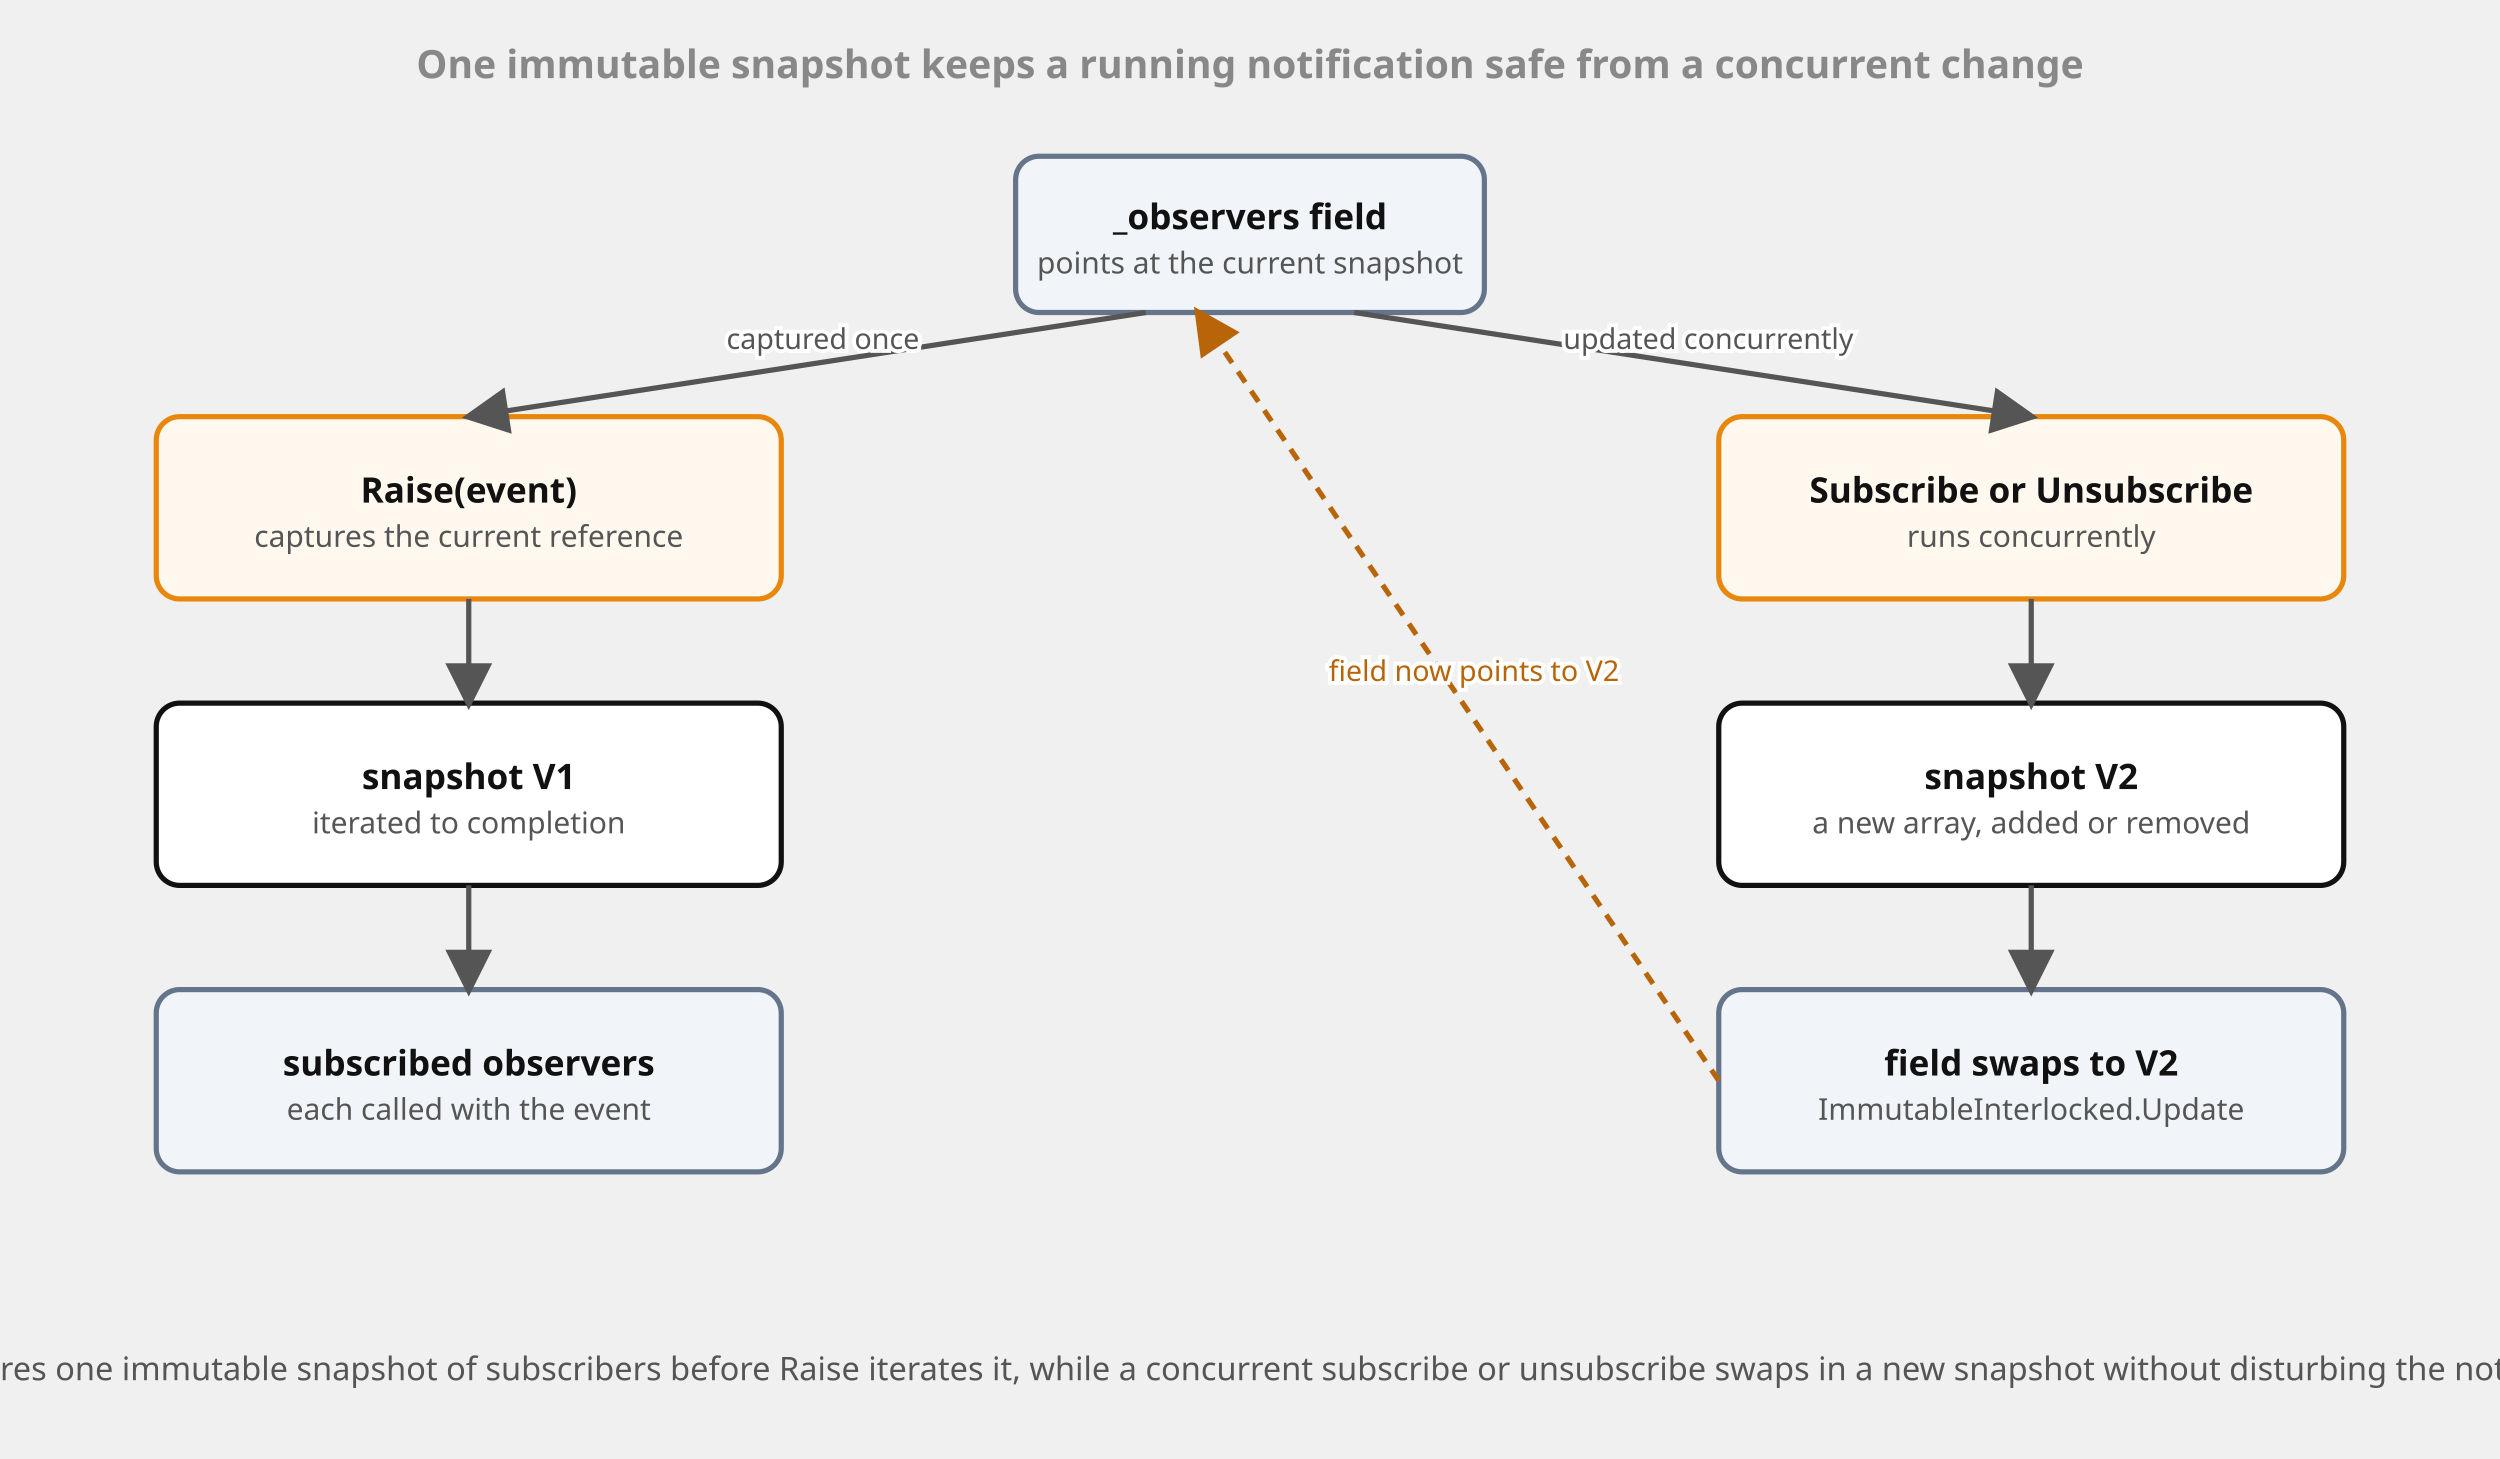
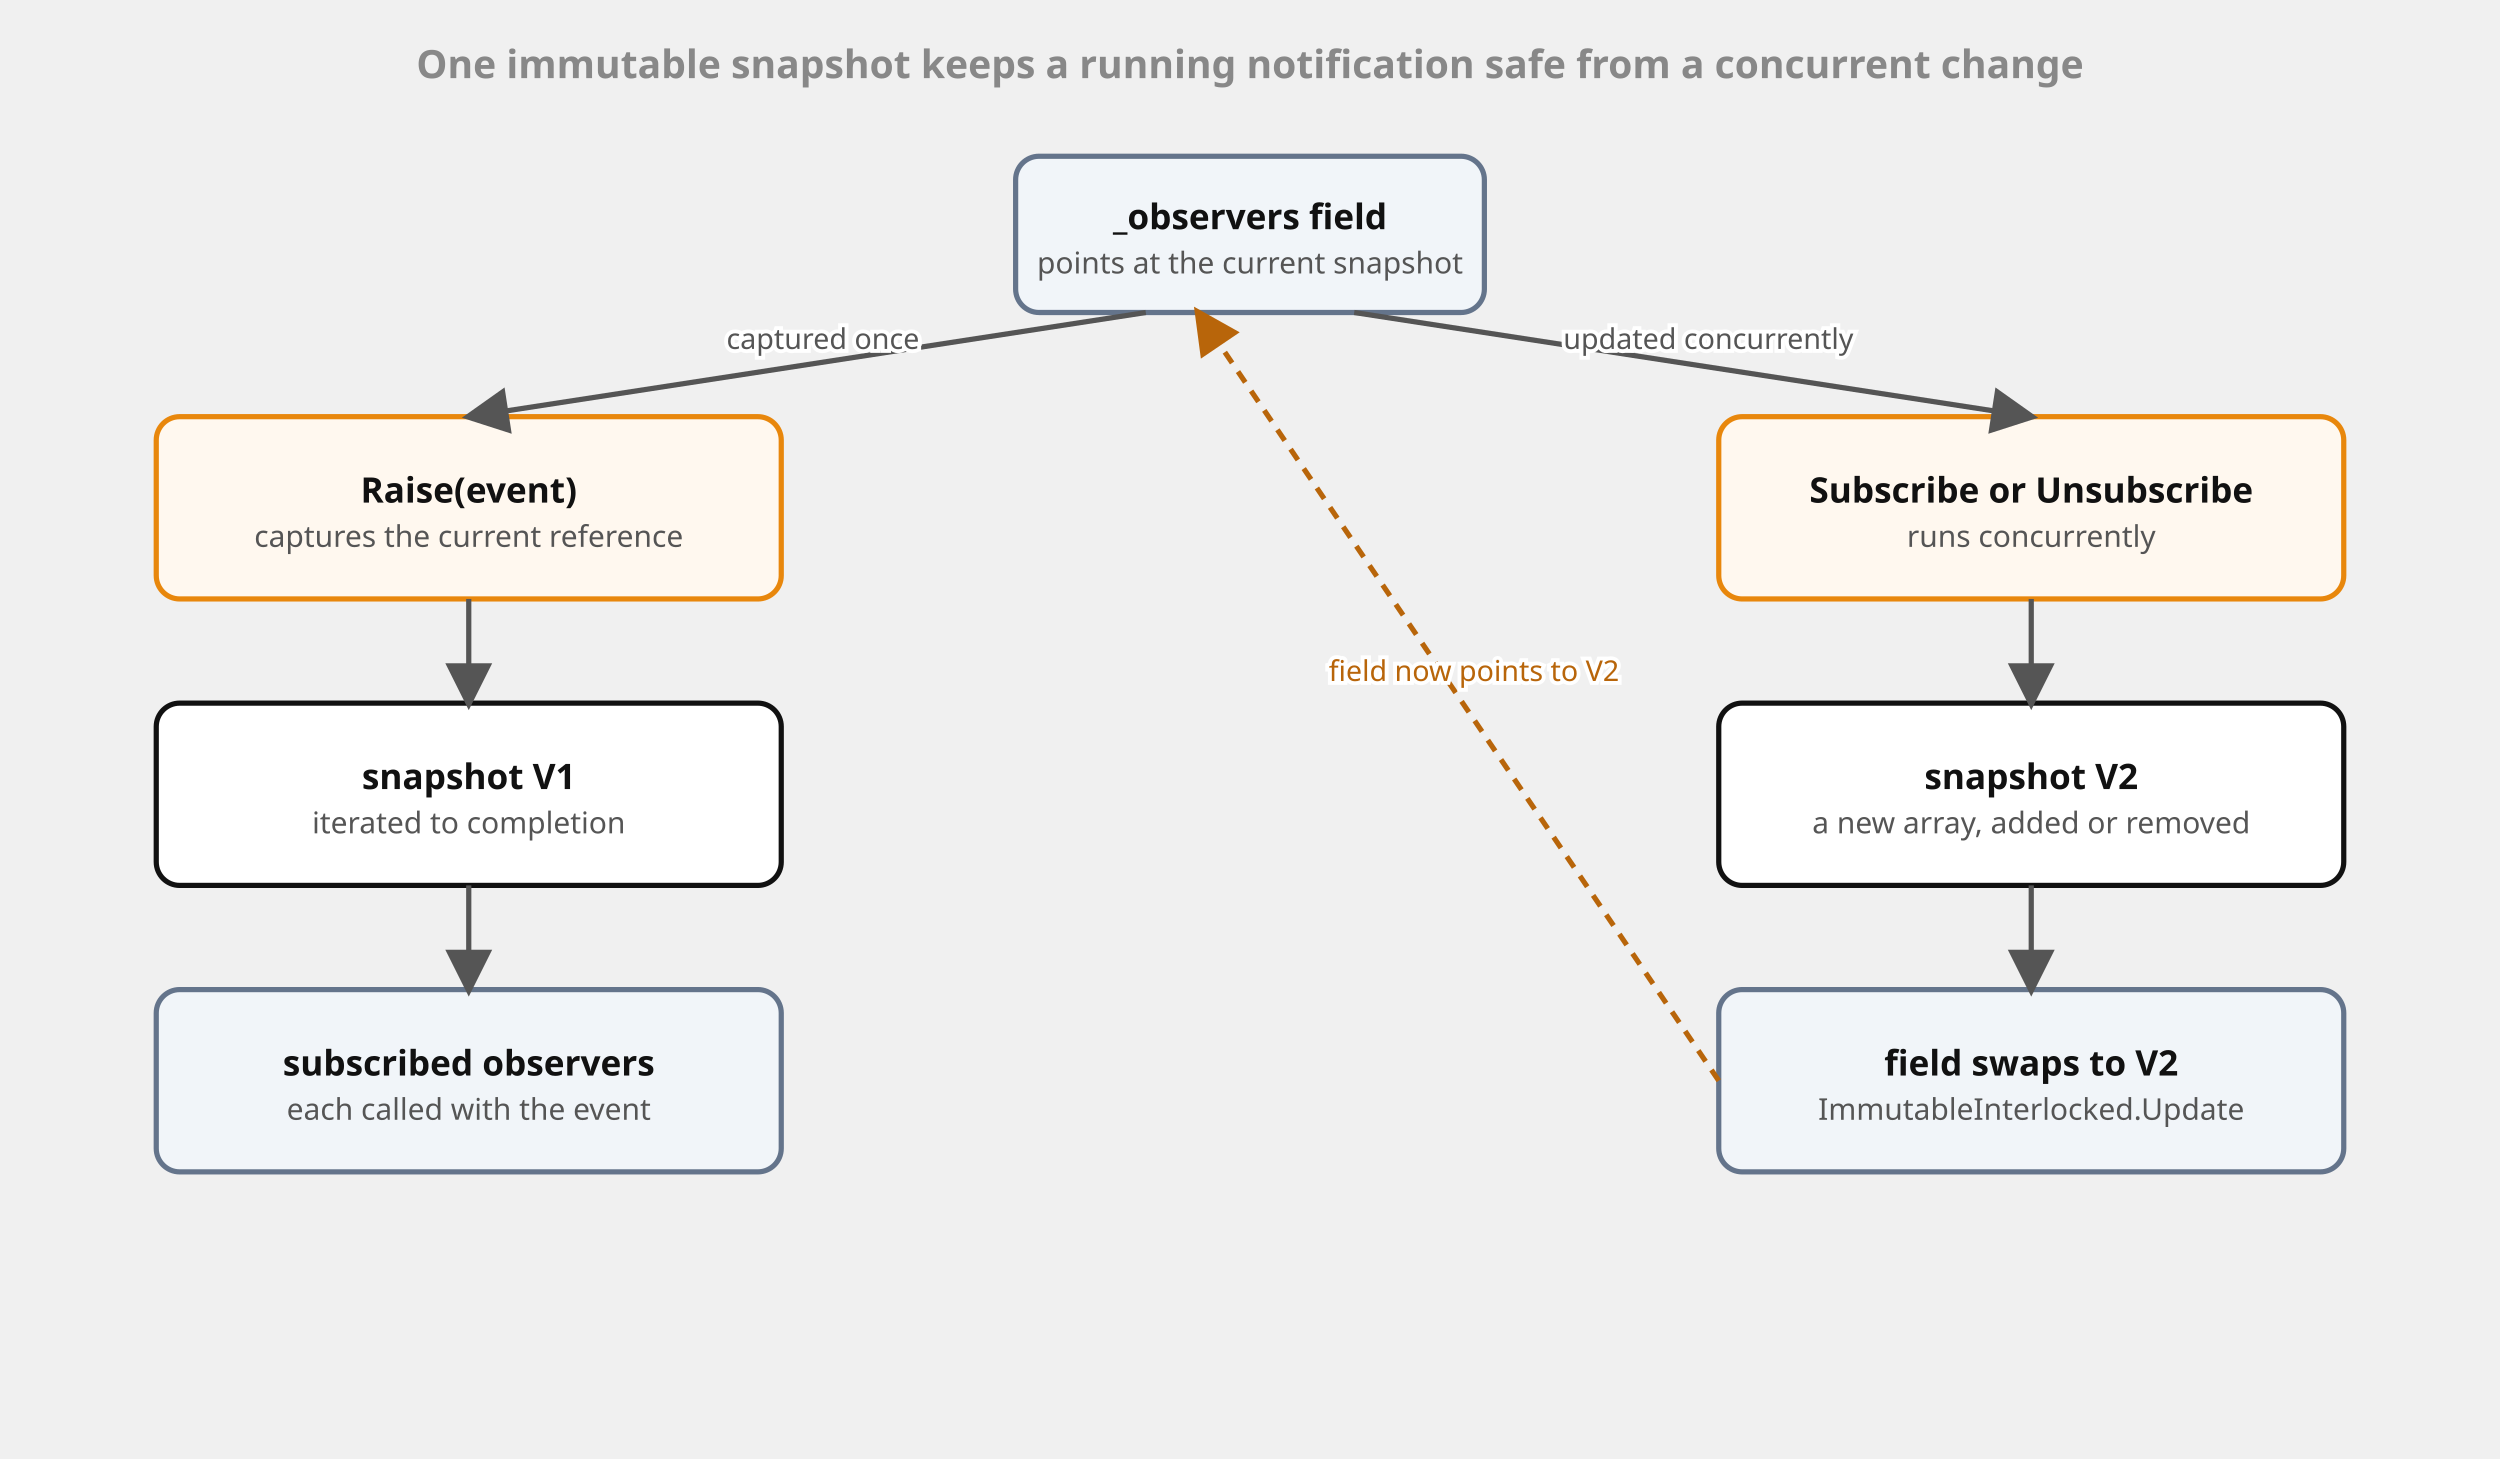
<svg xmlns="http://www.w3.org/2000/svg" viewBox="0 0 960 560" font-family="'Red Hat Text', system-ui, sans-serif" role="img">
  <defs>
    <marker id="a" viewBox="0 0 10 10" refX="8.5" refY="5" markerWidth="9" markerHeight="9" orient="auto-start-reverse">
      <path d="M0,0 L10,5 L0,10 z" fill="#555" />
    </marker>
    <marker id="am" viewBox="0 0 10 10" refX="8.5" refY="5" markerWidth="9" markerHeight="9" orient="auto-start-reverse">
      <path d="M0,0 L10,5 L0,10 z" fill="#b8650a" />
    </marker>
  </defs>
  <rect x="390" y="60" width="180" height="60" rx="9" fill="#f1f5f9" stroke="#64748b" stroke-width="2" />
  <text x="480.0" y="88.0" font-size="13.5" font-weight="700" fill="#111111" text-anchor="middle">_observers field</text>
  <text x="480.0" y="105.0" font-size="11.5" fill="#555555" text-anchor="middle">points at the current snapshot</text>
  <rect x="60" y="160" width="240" height="70" rx="9" fill="#fff8ef" stroke="#e8870c" stroke-width="2" />
  <text x="180.0" y="193.0" font-size="13.5" font-weight="700" fill="#111111" text-anchor="middle">Raise(event)</text>
  <text x="180.0" y="210.0" font-size="11.5" fill="#555555" text-anchor="middle">captures the current reference</text>
  <rect x="60" y="270" width="240" height="70" rx="9" fill="#ffffff" stroke="#111111" stroke-width="2" />
  <text x="180.0" y="303.0" font-size="13.5" font-weight="700" fill="#111111" text-anchor="middle">snapshot V1</text>
  <text x="180.0" y="320.0" font-size="11.5" fill="#555555" text-anchor="middle">iterated to completion</text>
  <rect x="60" y="380" width="240" height="70" rx="9" fill="#f1f5f9" stroke="#64748b" stroke-width="2" />
  <text x="180.0" y="413.0" font-size="13.5" font-weight="700" fill="#111111" text-anchor="middle">subscribed observers</text>
  <text x="180.0" y="430.0" font-size="11.5" fill="#555555" text-anchor="middle">each called with the event</text>
  <rect x="660" y="160" width="240" height="70" rx="9" fill="#fff8ef" stroke="#e8870c" stroke-width="2" />
  <text x="780.0" y="193.0" font-size="13.5" font-weight="700" fill="#111111" text-anchor="middle">Subscribe or Unsubscribe</text>
  <text x="780.0" y="210.0" font-size="11.5" fill="#555555" text-anchor="middle">runs concurrently</text>
  <rect x="660" y="270" width="240" height="70" rx="9" fill="#ffffff" stroke="#111111" stroke-width="2" />
  <text x="780.0" y="303.0" font-size="13.5" font-weight="700" fill="#111111" text-anchor="middle">snapshot V2</text>
  <text x="780.0" y="320.0" font-size="11.5" fill="#555555" text-anchor="middle">a new array, added or removed</text>
  <rect x="660" y="380" width="240" height="70" rx="9" fill="#f1f5f9" stroke="#64748b" stroke-width="2" />
  <text x="780.0" y="413.0" font-size="13.5" font-weight="700" fill="#111111" text-anchor="middle">field swaps to V2</text>
  <text x="780.0" y="430.0" font-size="11.5" fill="#555555" text-anchor="middle">ImmutableInterlocked.Update</text>
  <path d="M440,120 L180,160" fill="none" stroke="#555" stroke-width="2" marker-end="url(#a)" />
  <text x="316.0" y="134.0" font-size="11" fill="#ffffff" stroke="#ffffff" stroke-width="3" paint-order="stroke" text-anchor="middle">captured once</text>
  <text x="316.0" y="134.0" font-size="11" fill="#555" text-anchor="middle">captured once</text>
  <path d="M520,120 L780,160" fill="none" stroke="#555" stroke-width="2" marker-end="url(#a)" />
  <text x="656.0" y="134.0" font-size="11" fill="#ffffff" stroke="#ffffff" stroke-width="3" paint-order="stroke" text-anchor="middle">updated concurrently</text>
  <text x="656.0" y="134.0" font-size="11" fill="#555" text-anchor="middle">updated concurrently</text>
  <path d="M180,230 L180,270" fill="none" stroke="#555" stroke-width="2" marker-end="url(#a)" />
  <path d="M180,340 L180,380" fill="none" stroke="#555" stroke-width="2" marker-end="url(#a)" />
  <path d="M780,230 L780,270" fill="none" stroke="#555" stroke-width="2" marker-end="url(#a)" />
  <path d="M780,340 L780,380" fill="none" stroke="#555" stroke-width="2" marker-end="url(#a)" />
  <path d="M660,415 L460,120" fill="none" stroke="#b8650a" stroke-width="2" stroke-dasharray="5 4" marker-end="url(#am)" />
  <text x="566.0" y="261.5" font-size="11" fill="#ffffff" stroke="#ffffff" stroke-width="3" paint-order="stroke" text-anchor="middle">field now points to V2</text>
  <text x="566.0" y="261.5" font-size="11" fill="#b8650a" text-anchor="middle">field now points to V2</text>
  <text x="480" y="30" font-size="15" fill="#888" text-anchor="middle" font-weight="700">One immutable snapshot keeps a running notification safe from a concurrent change</text>
-   <text x="480" y="530" font-size="12.5" fill="#555555" text-anchor="middle">HandlingEventHub captures one immutable snapshot of subscribers before Raise iterates it, while a concurrent subscribe or unsubscribe swaps in a new snapshot without disturbing the notification already in flight.</text>
</svg>
